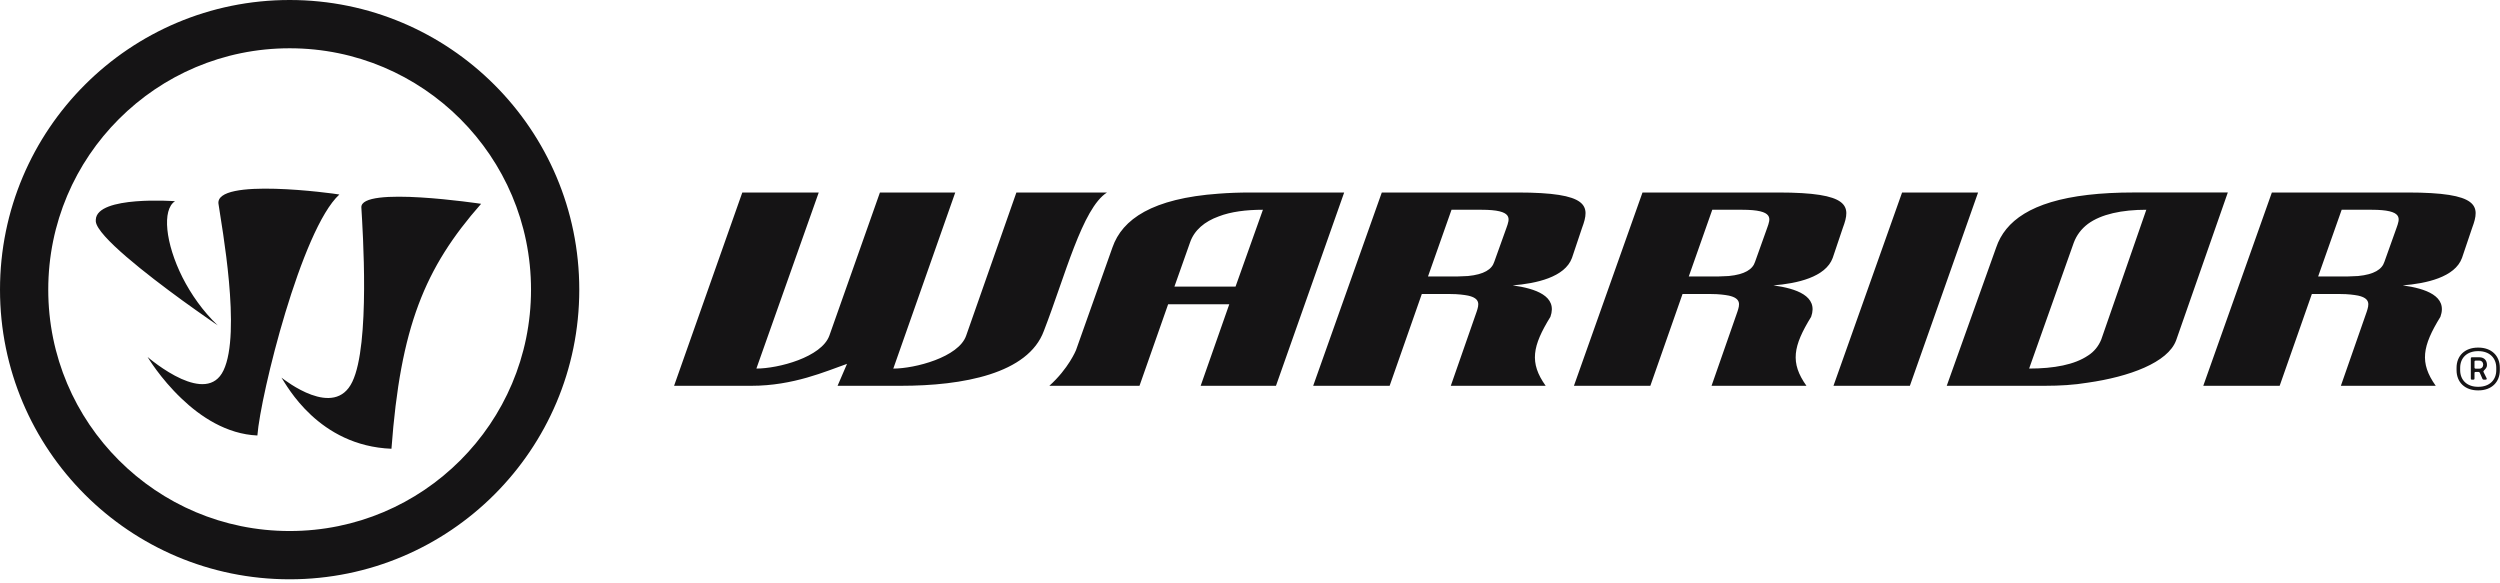
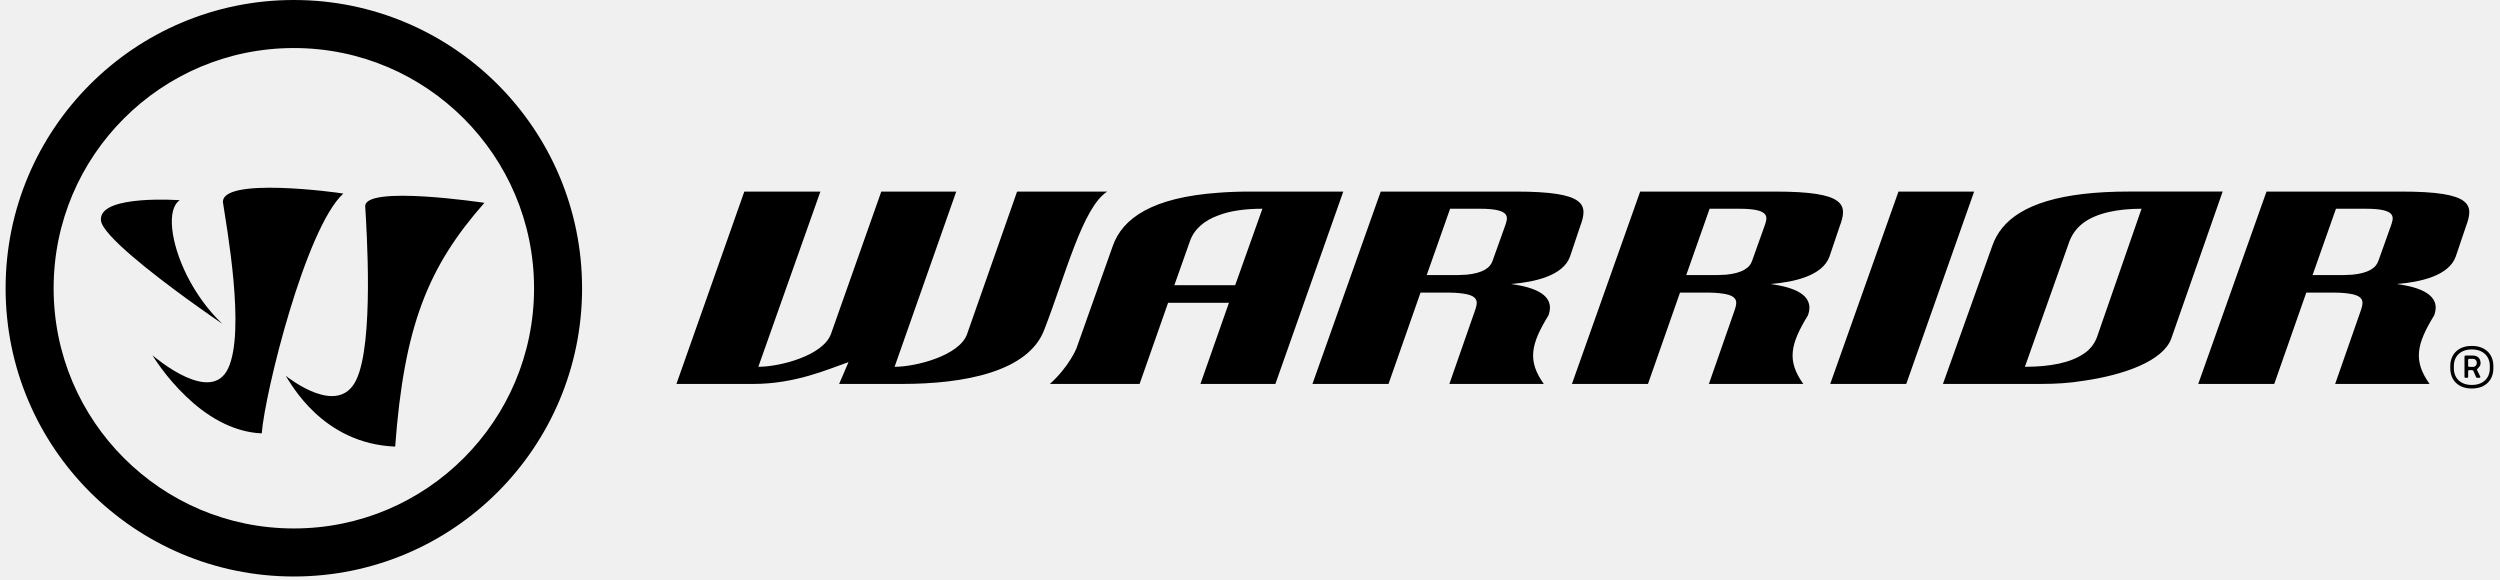
- <svg xmlns="http://www.w3.org/2000/svg" width="103" height="24" viewBox="0 0 103 24" fill="none">
-   <rect width="103" height="24" fill="#4E4E4E" />
-   <g id="Footer">
-     <rect width="402" height="1140" transform="translate(-131.457 -695.113)" fill="white" />
-     <g id="logo">
-       <path id="Vector" d="M50.211 8.916C49.628 9.127 49.207 9.481 49.032 9.983L48.386 11.808H50.904L52.032 8.642C51.343 8.642 50.71 8.722 50.211 8.916ZM50.211 7.979C50.615 7.948 51.05 7.931 51.519 7.931H55.38L52.57 15.895H49.467L50.646 12.536H48.127L46.947 15.895H43.233C44.025 15.185 44.331 14.427 44.331 14.427L45.833 10.194C46.237 9.029 47.478 8.174 50.211 7.979ZM75.539 15.895H78.687L81.497 7.931H78.366L75.539 15.895ZM86.023 14.651C85.473 15.023 84.632 15.185 83.6 15.185L85.439 10C85.554 9.693 85.746 9.434 86.022 9.225C86.571 8.821 87.426 8.642 88.428 8.642L86.571 13.99C86.459 14.263 86.279 14.489 86.023 14.652V14.651ZM86.023 15.765C87.719 15.522 89.318 14.941 89.657 14.02L91.786 7.93H87.926C87.217 7.93 86.586 7.963 86.023 8.029C83.696 8.3 82.614 9.107 82.244 10.192L80.206 15.894H84.296C84.843 15.894 85.439 15.863 86.023 15.765ZM71.773 8.642C73.115 8.642 72.939 9.014 72.809 9.386L72.308 10.789C72.211 11.095 71.888 11.308 71.226 11.372C71.111 11.372 70.967 11.389 70.822 11.389H69.578L70.546 8.641L71.773 8.642ZM67.671 7.931L64.846 15.895H67.994L69.32 12.114H70.498C70.822 12.114 71.064 12.148 71.226 12.179C71.744 12.293 71.678 12.551 71.582 12.841L70.516 15.894H74.425C73.746 14.941 73.876 14.262 74.619 13.052C74.923 12.196 74.005 11.887 73.066 11.758C74.035 11.68 75.214 11.422 75.507 10.628L75.925 9.387C76.268 8.48 76.216 7.931 73.261 7.931H67.671ZM97.704 8.642C99.045 8.642 98.867 9.014 98.738 9.386L98.237 10.789C98.14 11.095 97.816 11.308 97.155 11.372C97.041 11.372 96.897 11.389 96.749 11.389H95.508L96.477 8.641L97.703 8.642H97.704ZM93.601 7.931L90.775 15.895H93.922L95.248 12.114H96.428C96.748 12.114 96.99 12.148 97.154 12.179C97.67 12.293 97.604 12.551 97.51 12.841L96.444 15.894H100.352C99.674 14.941 99.802 14.262 100.545 13.052C100.853 12.196 99.933 11.887 98.995 11.758C99.962 11.68 101.144 11.422 101.434 10.628L101.853 9.387C102.195 8.48 102.144 7.931 99.19 7.931H93.601ZM61.032 8.642C62.371 8.642 62.196 9.014 62.066 9.386L61.563 10.789C61.468 11.095 61.144 11.308 60.482 11.372C60.369 11.372 60.224 11.389 60.077 11.389H58.834L59.803 8.641L61.031 8.642H61.032ZM56.93 7.931L54.103 15.895H57.253L58.578 12.114H59.755C60.078 12.114 60.321 12.148 60.483 12.179C61 12.293 60.935 12.551 60.838 12.841L59.773 15.894H63.681C63.002 14.941 63.133 14.262 63.877 13.052C64.182 12.196 63.261 11.887 62.324 11.758C63.292 11.68 64.473 11.422 64.765 10.628L65.181 9.387C65.522 8.48 65.474 7.931 62.516 7.931H56.93ZM36.253 7.931L34.17 13.827C33.848 14.717 32.07 15.185 31.163 15.185L33.732 7.931H30.583L27.772 15.895H30.956C32.685 15.895 34.024 15.297 34.897 14.991L34.508 15.895H37.11C39.678 15.895 42.359 15.396 43.007 13.634C43.879 11.39 44.59 8.577 45.607 7.932H41.875L39.806 13.828C39.5 14.718 37.691 15.186 36.804 15.186L39.356 7.932H36.254L36.253 7.931ZM102.111 16.084H102.091C101.556 16.084 101.21 15.75 101.21 15.251V15.153C101.21 14.654 101.556 14.321 102.091 14.321H102.111C102.646 14.321 102.993 14.654 102.993 15.153V15.251C102.993 15.751 102.646 16.084 102.111 16.084ZM102.846 15.152C102.846 14.741 102.559 14.467 102.112 14.467H102.092C101.645 14.467 101.359 14.741 101.359 15.152V15.251C101.359 15.663 101.645 15.936 102.092 15.936H102.112C102.559 15.936 102.846 15.663 102.846 15.251V15.152ZM102.317 15.313C102.317 15.32 102.317 15.324 102.322 15.328L102.444 15.574C102.45 15.584 102.455 15.593 102.455 15.604C102.455 15.628 102.436 15.642 102.401 15.642H102.322C102.298 15.638 102.282 15.622 102.279 15.613L102.165 15.353C102.16 15.343 102.147 15.334 102.122 15.324H101.998C101.963 15.324 101.949 15.338 101.949 15.373V15.593C101.949 15.627 101.935 15.642 101.899 15.642H101.846C101.811 15.642 101.798 15.628 101.798 15.593V14.77C101.798 14.736 101.811 14.72 101.846 14.72H102.154C102.341 14.72 102.463 14.843 102.463 15.029V15.049C102.463 15.186 102.315 15.255 102.315 15.312L102.317 15.313ZM102.307 15.014C102.307 14.927 102.244 14.858 102.156 14.858H101.998C101.964 14.858 101.949 14.873 101.949 14.908V15.139C101.949 15.172 101.964 15.188 101.998 15.188H102.156C102.244 15.188 102.307 15.118 102.307 15.03V15.014ZM11.596 15.558C11.736 15.661 13.777 17.279 14.515 15.731C15.258 14.195 14.942 9.466 14.888 8.55C14.832 7.646 19.822 8.397 19.822 8.397C17.491 11.044 16.5 13.477 16.128 18.489C13.122 18.369 11.818 15.885 11.596 15.558ZM8.972 13.406C8.358 12.825 7.87 12.121 7.518 11.429C6.813 10.024 6.668 8.642 7.211 8.289C7.211 8.289 3.992 8.052 3.947 9.048C3.947 9.048 3.944 9.094 3.947 9.128C4.01 9.728 6.055 11.316 7.519 12.382C8.335 12.972 8.972 13.406 8.972 13.406ZM9.003 8.407C9.133 9.312 9.95 13.715 9.208 15.261C8.86 15.993 8.141 15.905 7.476 15.611C6.746 15.285 6.08 14.707 6.08 14.707C6.08 14.707 6.594 15.578 7.476 16.417C8.26 17.169 9.34 17.888 10.604 17.942C10.734 16.254 12.421 9.441 13.982 8.014C13.77 7.971 8.837 7.297 9.002 8.406L9.003 8.407ZM0 11.934C0 5.342 5.342 0 11.934 0C18.524 0 23.866 5.343 23.866 11.934C23.866 18.526 18.524 23.867 11.934 23.867C5.341 23.868 0 18.526 0 11.934ZM1.988 11.934C1.988 14.684 3.098 17.164 4.901 18.966C6.704 20.768 9.183 21.878 11.934 21.878C14.684 21.878 17.162 20.768 18.965 18.966C20.765 17.164 21.878 14.684 21.878 11.934C21.878 9.185 20.765 6.704 18.965 4.902C17.162 3.101 14.683 1.989 11.934 1.989C9.184 1.989 6.703 3.101 4.901 4.902C3.098 6.704 1.988 9.184 1.988 11.934Z" fill="#151415" />
-     </g>
-   </g>
+ <svg xmlns="http://www.w3.org/2000/svg" width="103.5" height="24" viewBox="111 0 103.5 24" fill="none">
+   <path id="Vector_2" d="M161.443 8.916C160.86 9.127 160.439 9.481 160.264 9.983L159.618 11.808H162.136L163.264 8.642C162.575 8.642 161.941 8.722 161.443 8.916ZM161.443 7.979C161.847 7.948 162.282 7.931 162.751 7.931H166.612L163.801 15.895H160.698L161.878 12.536H159.359L158.179 15.895H154.465C155.257 15.185 155.563 14.427 155.563 14.427L157.065 10.194C157.469 9.029 158.71 8.174 161.443 7.979ZM186.771 15.895H189.919L192.729 7.931H189.597L186.771 15.895ZM197.255 14.651C196.705 15.023 195.864 15.185 194.831 15.185L196.671 10C196.786 9.693 196.978 9.434 197.254 9.225C197.803 8.821 198.658 8.642 199.66 8.642L197.803 13.99C197.69 14.263 197.511 14.489 197.255 14.652V14.651ZM197.255 15.765C198.95 15.522 200.55 14.941 200.889 14.02L203.018 7.93H199.158C198.449 7.93 197.818 7.963 197.255 8.029C194.928 8.3 193.846 9.107 193.476 10.192L191.438 15.894H195.527C196.075 15.894 196.671 15.863 197.255 15.765ZM183.005 8.642C184.347 8.642 184.171 9.014 184.041 9.386L183.54 10.789C183.443 11.095 183.12 11.308 182.458 11.372C182.342 11.372 182.199 11.389 182.054 11.389H180.81L181.778 8.641L183.005 8.642ZM178.903 7.931L176.078 15.895H179.226L180.552 12.114H181.73C182.054 12.114 182.296 12.148 182.458 12.179C182.976 12.293 182.91 12.551 182.814 12.841L181.748 15.894H185.656C184.977 14.941 185.108 14.262 185.851 13.052C186.155 12.196 185.237 11.887 184.298 11.758C185.267 11.68 186.446 11.422 186.738 10.628L187.157 9.387C187.5 8.48 187.448 7.931 184.493 7.931H178.903ZM208.936 8.642C210.277 8.642 210.099 9.014 209.97 9.386L209.469 10.789C209.372 11.095 209.048 11.308 208.387 11.372C208.273 11.372 208.128 11.389 207.981 11.389H206.74L207.709 8.641L208.935 8.642H208.936ZM204.833 7.931L202.007 15.895H205.154L206.48 12.114H207.66C207.98 12.114 208.222 12.148 208.386 12.179C208.902 12.293 208.836 12.551 208.742 12.841L207.676 15.894H211.584C210.905 14.941 211.034 14.262 211.777 13.052C212.085 12.196 211.165 11.887 210.227 11.758C211.194 11.68 212.376 11.422 212.666 10.628L213.085 9.387C213.427 8.48 213.376 7.931 210.422 7.931H204.833ZM172.264 8.642C173.603 8.642 173.428 9.014 173.298 9.386L172.795 10.789C172.7 11.095 172.376 11.308 171.714 11.372C171.601 11.372 171.456 11.389 171.309 11.389H170.066L171.035 8.641L172.263 8.642H172.264ZM168.162 7.931L165.335 15.895H168.484L169.81 12.114H170.987C171.31 12.114 171.553 12.148 171.715 12.179C172.232 12.293 172.167 12.551 172.07 12.841L171.004 15.894H174.913C174.234 14.941 174.365 14.262 175.109 13.052C175.414 12.196 174.493 11.887 173.556 11.758C174.524 11.68 175.705 11.422 175.997 10.628L176.413 9.387C176.754 8.48 176.706 7.931 173.748 7.931H168.162ZM147.485 7.931L145.402 13.827C145.079 14.717 143.302 15.185 142.395 15.185L144.964 7.931H141.815L139.004 15.895H142.187C143.917 15.895 145.256 15.297 146.128 14.991L145.74 15.895H148.342C150.91 15.895 153.591 15.396 154.239 13.634C155.111 11.39 155.822 8.577 156.839 7.932H153.107L151.038 13.828C150.732 14.718 148.923 15.186 148.036 15.186L150.588 7.932H147.486L147.485 7.931ZM213.343 16.084H213.323C212.788 16.084 212.442 15.75 212.442 15.251V15.153C212.442 14.654 212.788 14.321 213.323 14.321H213.343C213.878 14.321 214.225 14.654 214.225 15.153V15.251C214.225 15.751 213.878 16.084 213.343 16.084ZM214.078 15.152C214.078 14.741 213.791 14.467 213.344 14.467H213.324C212.877 14.467 212.59 14.741 212.59 15.152V15.251C212.59 15.663 212.877 15.936 213.324 15.936H213.344C213.791 15.936 214.078 15.663 214.078 15.251V15.152ZM213.549 15.313C213.549 15.32 213.549 15.324 213.554 15.328L213.676 15.574C213.682 15.584 213.687 15.593 213.687 15.604C213.687 15.628 213.668 15.642 213.632 15.642H213.554C213.53 15.638 213.514 15.622 213.51 15.613L213.397 15.353C213.392 15.343 213.378 15.334 213.354 15.324H213.23C213.195 15.324 213.181 15.338 213.181 15.373V15.593C213.181 15.627 213.167 15.642 213.131 15.642H213.078C213.043 15.642 213.03 15.628 213.03 15.593V14.77C213.03 14.736 213.043 14.72 213.078 14.72H213.386C213.573 14.72 213.695 14.843 213.695 15.029V15.049C213.695 15.186 213.547 15.255 213.547 15.312L213.549 15.313ZM213.539 15.014C213.539 14.927 213.476 14.858 213.388 14.858H213.23C213.196 14.858 213.181 14.873 213.181 14.908V15.139C213.181 15.172 213.196 15.188 213.23 15.188H213.388C213.476 15.188 213.539 15.118 213.539 15.03V15.014ZM122.828 15.558C122.968 15.661 125.009 17.279 125.747 15.731C126.49 14.195 126.174 9.466 126.12 8.55C126.064 7.646 131.054 8.397 131.054 8.397C128.723 11.044 127.732 13.477 127.36 18.489C124.354 18.369 123.05 15.885 122.828 15.558ZM120.204 13.406C119.59 12.825 119.102 12.121 118.75 11.429C118.045 10.024 117.9 8.642 118.443 8.289C118.443 8.289 115.224 8.052 115.179 9.048C115.179 9.048 115.176 9.094 115.179 9.128C115.242 9.728 117.287 11.316 118.751 12.382C119.567 12.972 120.204 13.406 120.204 13.406ZM120.235 8.407C120.365 9.312 121.182 13.715 120.44 15.261C120.091 15.993 119.372 15.905 118.708 15.611C117.977 15.285 117.311 14.707 117.311 14.707C117.311 14.707 117.826 15.578 118.708 16.417C119.491 17.169 120.572 17.888 121.836 17.942C121.966 16.254 123.653 9.441 125.213 8.014C125.002 7.971 120.069 7.297 120.234 8.406L120.235 8.407ZM111.232 11.934C111.232 5.342 116.574 0 123.165 0C129.756 0 135.098 5.343 135.098 11.934C135.098 18.526 129.756 23.867 123.165 23.867C116.573 23.868 111.232 18.526 111.232 11.934ZM113.22 11.934C113.22 14.684 114.33 17.164 116.133 18.966C117.936 20.768 120.415 21.878 123.165 21.878C125.915 21.878 128.394 20.768 130.197 18.966C131.997 17.164 133.11 14.684 133.11 11.934C133.11 9.185 131.997 6.704 130.197 4.902C128.394 3.101 125.915 1.989 123.165 1.989C120.416 1.989 117.935 3.101 116.133 4.902C114.33 6.704 113.22 9.184 113.22 11.934Z" fill="black" />
</svg>
